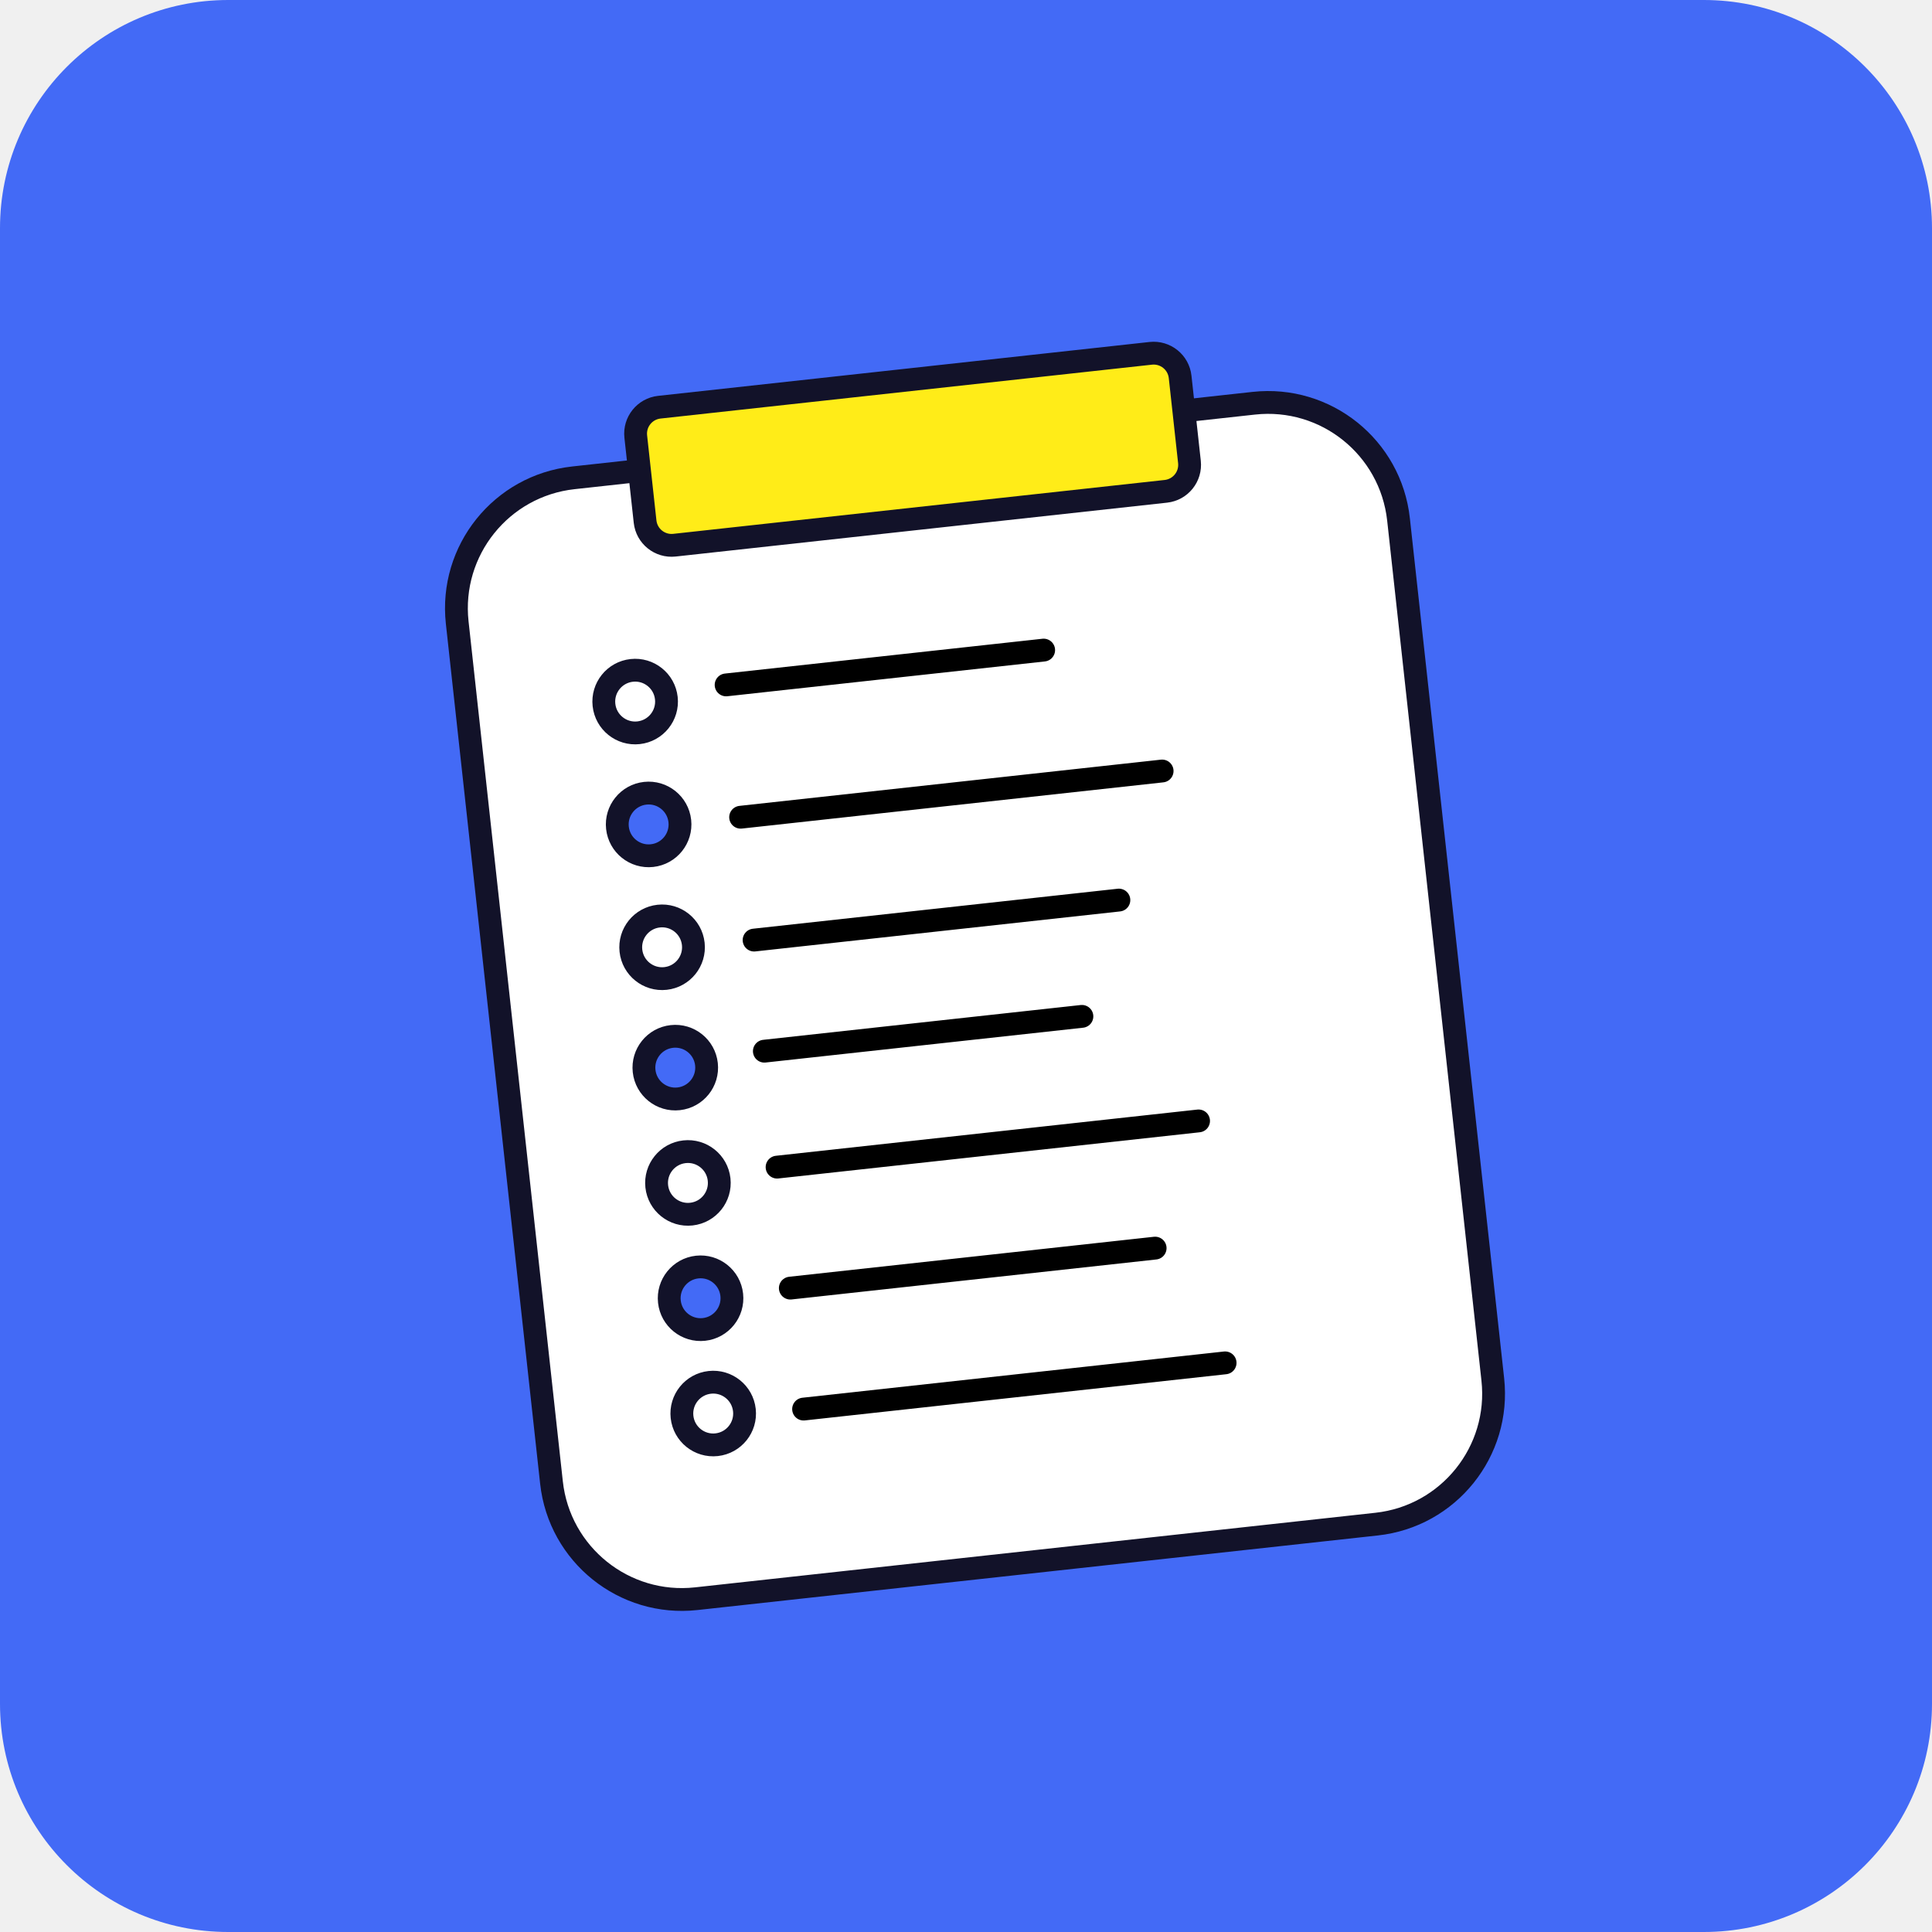
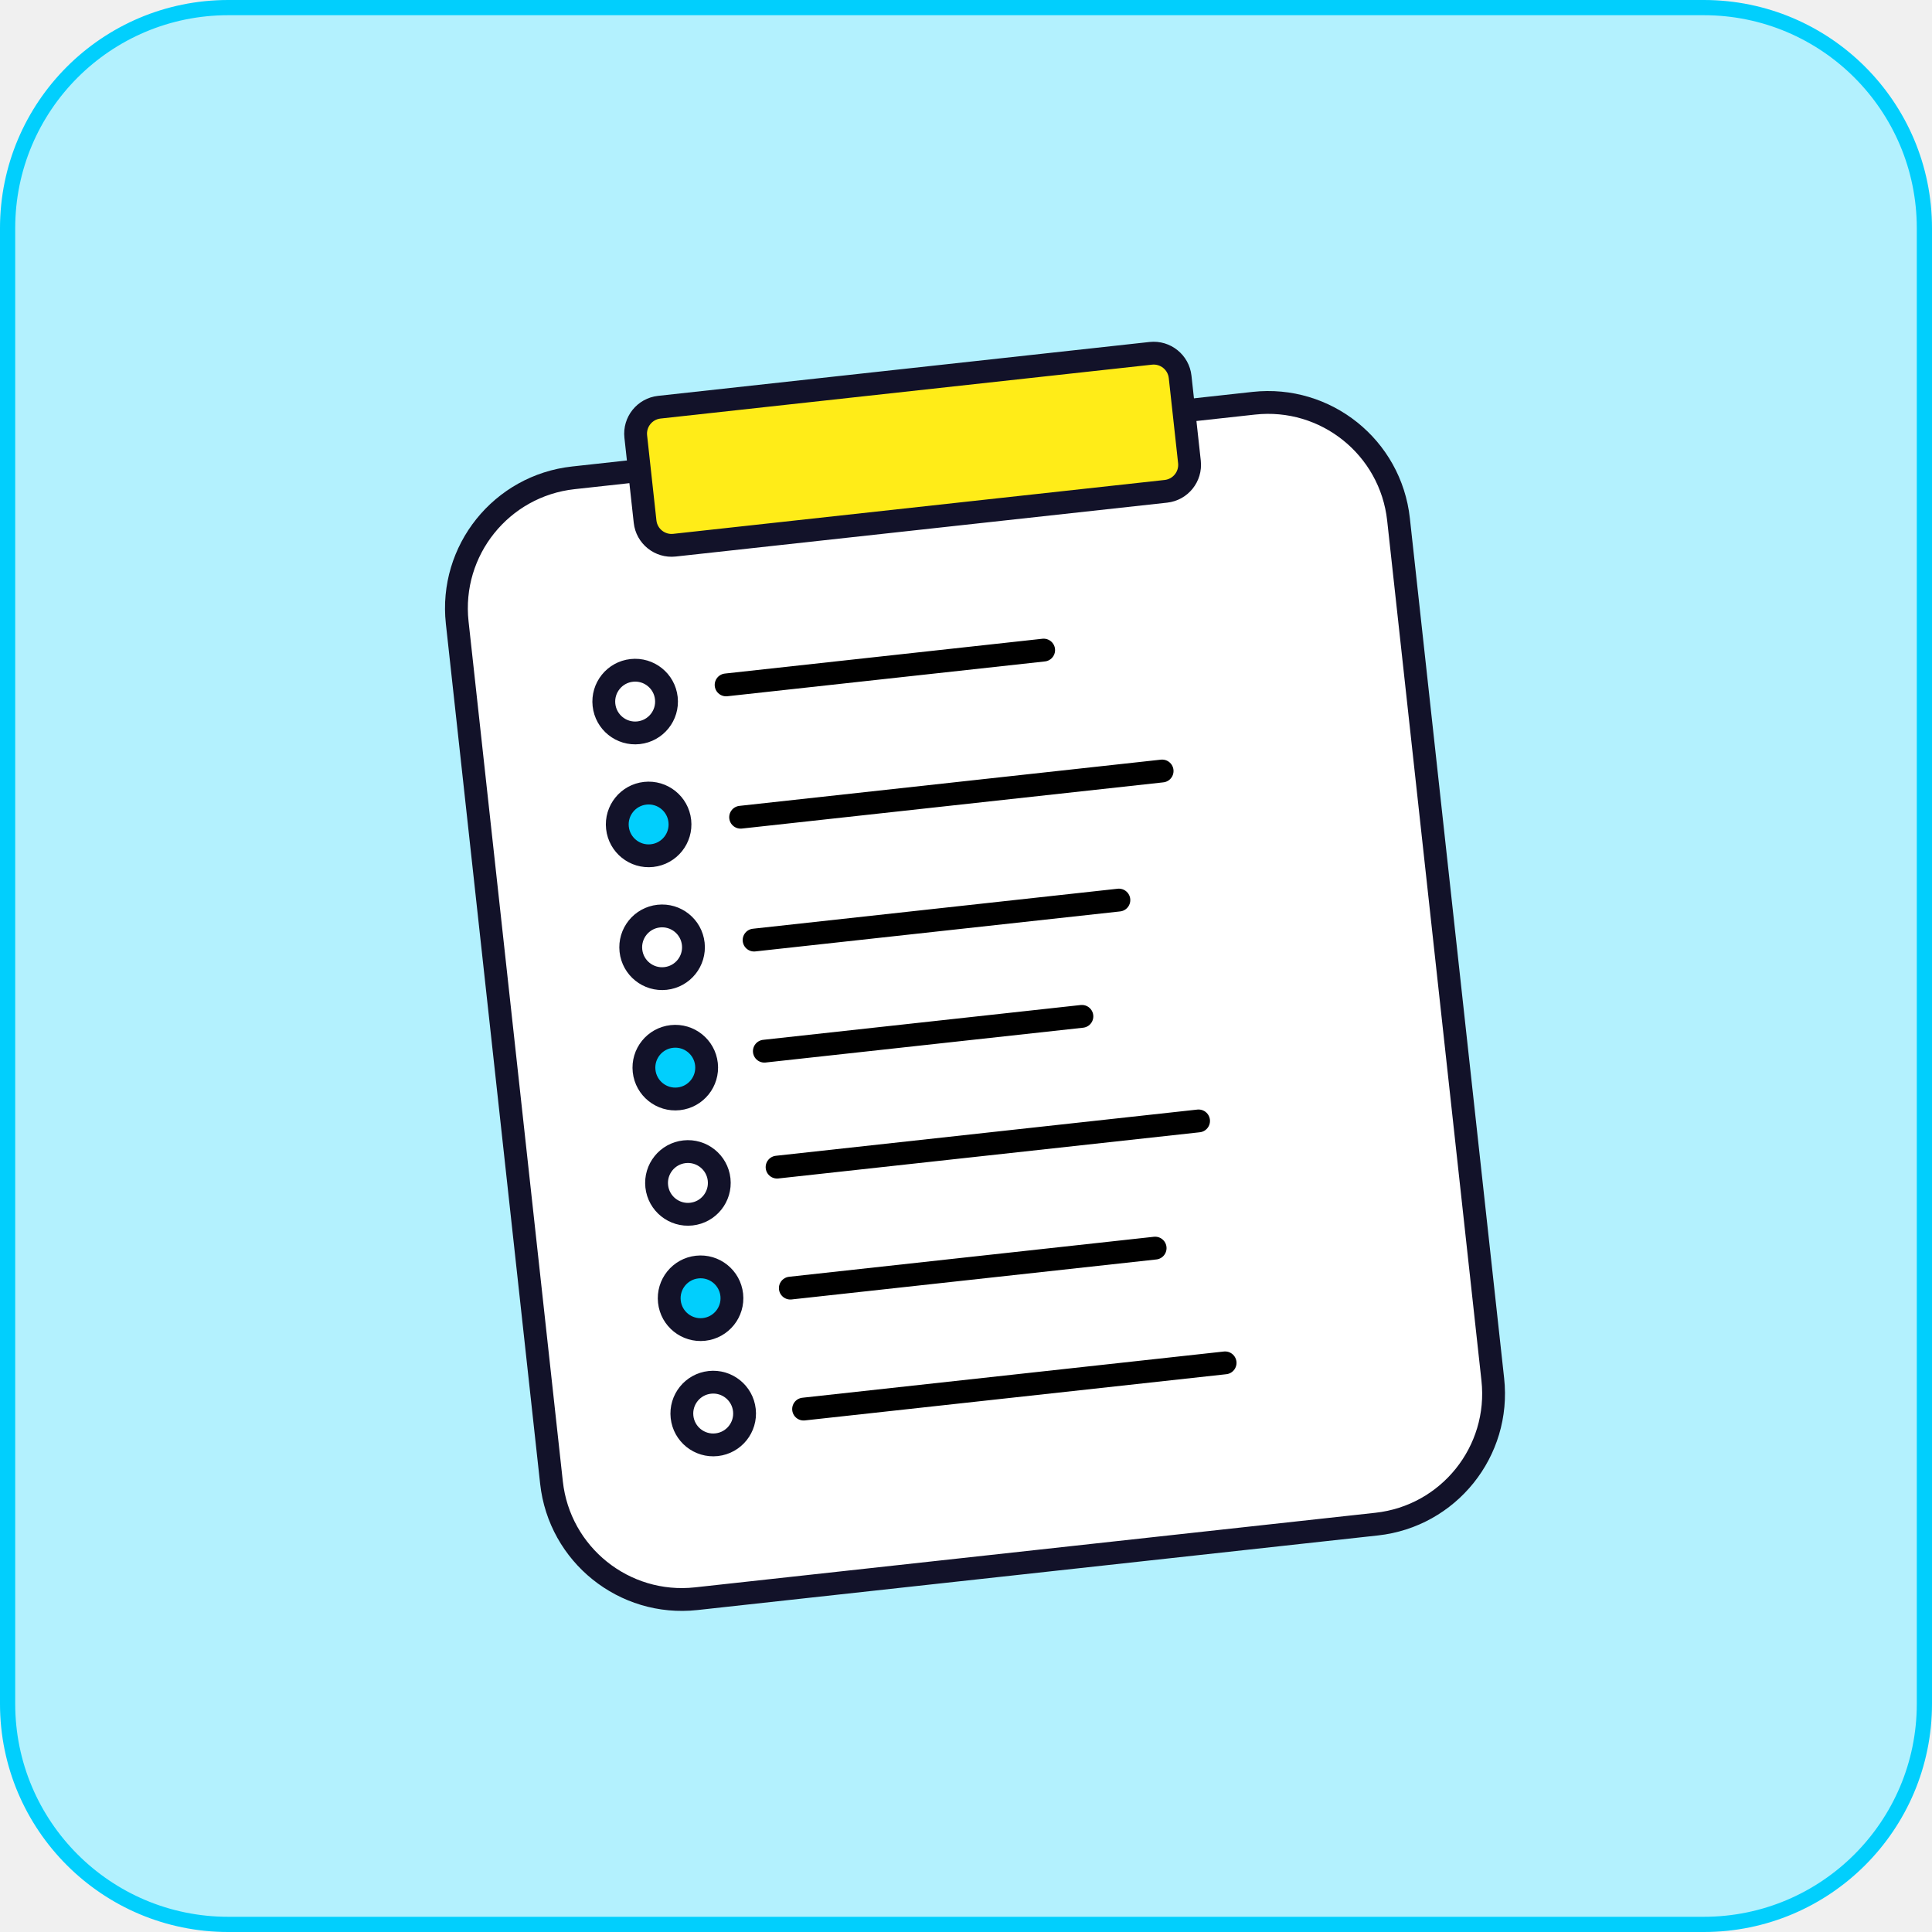
<svg xmlns="http://www.w3.org/2000/svg" width="127" height="127" viewBox="0 0 127 127" fill="none">
-   <rect width="127" height="127" rx="15" fill="#436AF6" />
+   <rect x="0.5" y="0.5" width="126" height="126" rx="14.5" fill="#B3F1FE" stroke="#01CFFD" />
  <rect x="29.115" y="32.35" width="62.247" height="74.122" rx="8.625" transform="rotate(-6.25601 29.1146 32.3503)" fill="white" stroke="#121229" stroke-width="1.5" />
  <rect x="41.601" y="26.958" width="35.998" height="9.125" rx="1.75" transform="rotate(-6.25601 41.6014 26.9578)" fill="#FFEC18" stroke="#121229" stroke-width="1.5" />
  <line x1="50.245" y1="69.099" x2="71.119" y2="66.811" stroke="black" stroke-width="1.5" stroke-linecap="round" />
  <line x1="51.081" y1="76.721" x2="78.788" y2="73.684" stroke="black" stroke-width="1.5" stroke-linecap="round" />
  <line x1="52.824" y1="92.626" x2="80.532" y2="89.588" stroke="black" stroke-width="1.5" stroke-linecap="round" />
  <line x1="51.952" y1="84.674" x2="75.933" y2="82.045" stroke="black" stroke-width="1.5" stroke-linecap="round" />
-   <circle cx="44.39" cy="70.181" r="2.062" transform="rotate(-6.25601 44.3904 70.1808)" fill="#436AF6" stroke="#121229" stroke-width="1.5" />
+   <circle cx="44.39" cy="70.181" r="2.062" transform="rotate(-6.25601 44.3904 70.1808)" fill="#01CFFD" stroke="#121229" stroke-width="1.5" />
  <circle cx="45.221" cy="77.76" r="2.062" transform="rotate(-6.25601 45.2212 77.7602)" fill="white" stroke="#121229" stroke-width="1.5" />
  <circle cx="46.883" cy="92.919" r="2.062" transform="rotate(-6.25601 46.8831 92.9189)" fill="white" stroke="#121229" stroke-width="1.5" />
-   <circle cx="46.052" cy="85.34" r="2.062" transform="rotate(-6.25601 46.0523 85.3395)" fill="#436AF6" stroke="#121229" stroke-width="1.5" />
+   <circle cx="46.052" cy="85.34" r="2.062" transform="rotate(-6.25601 46.0523 85.3395)" fill="#01CFFD" stroke="#121229" stroke-width="1.5" />
  <line x1="47.731" y1="45.022" x2="68.605" y2="42.734" stroke="black" stroke-width="1.5" stroke-linecap="round" />
  <line x1="48.685" y1="53.72" x2="76.392" y2="50.682" stroke="black" stroke-width="1.5" stroke-linecap="round" />
  <line x1="49.57" y1="61.796" x2="73.55" y2="59.167" stroke="black" stroke-width="1.5" stroke-linecap="round" />
  <circle cx="41.752" cy="46.118" r="2.062" transform="rotate(-6.25601 41.7525 46.1176)" fill="white" stroke="#121229" stroke-width="1.5" />
-   <circle cx="42.638" cy="54.194" r="2.062" transform="rotate(-6.25601 42.6377 54.1938)" fill="#436AF6" stroke="#121229" stroke-width="1.5" />
+   <circle cx="42.638" cy="54.194" r="2.062" transform="rotate(-6.25601 42.6377 54.1938)" fill="#01CFFD" stroke="#121229" stroke-width="1.5" />
  <circle cx="43.523" cy="62.27" r="2.062" transform="rotate(-6.25601 43.5232 62.2702)" fill="white" stroke="#121229" stroke-width="1.5" />
</svg>
